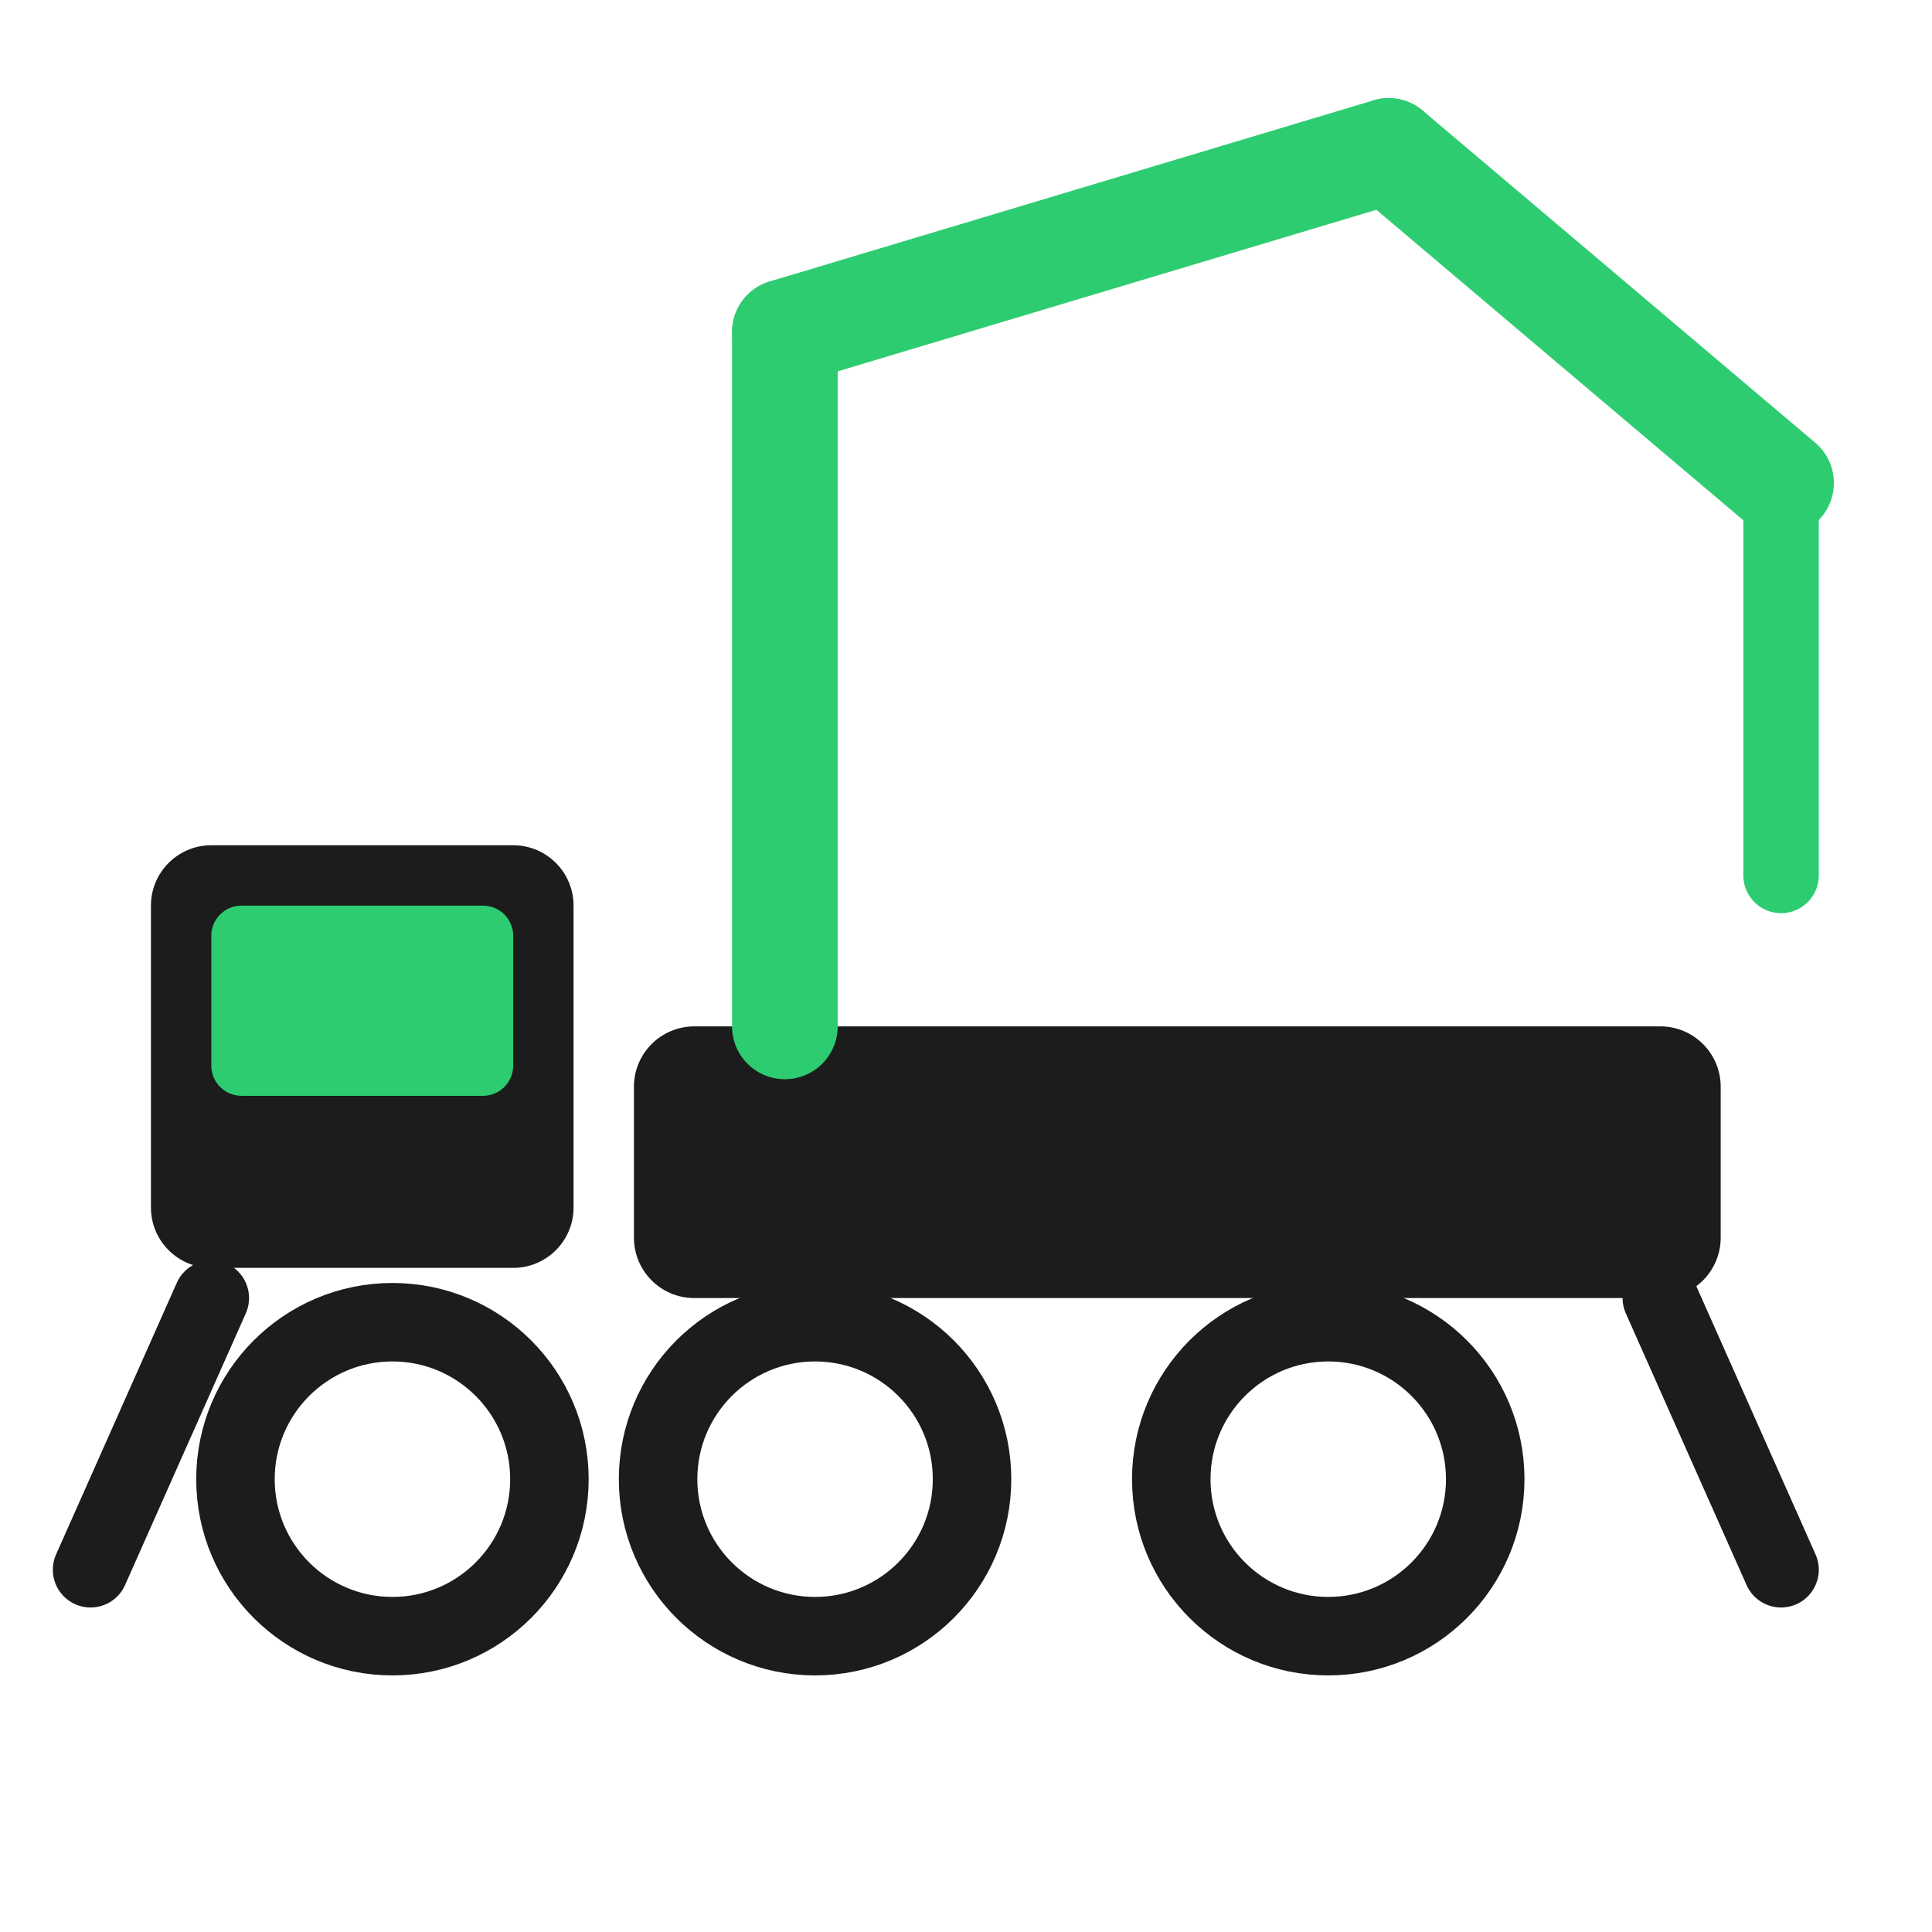
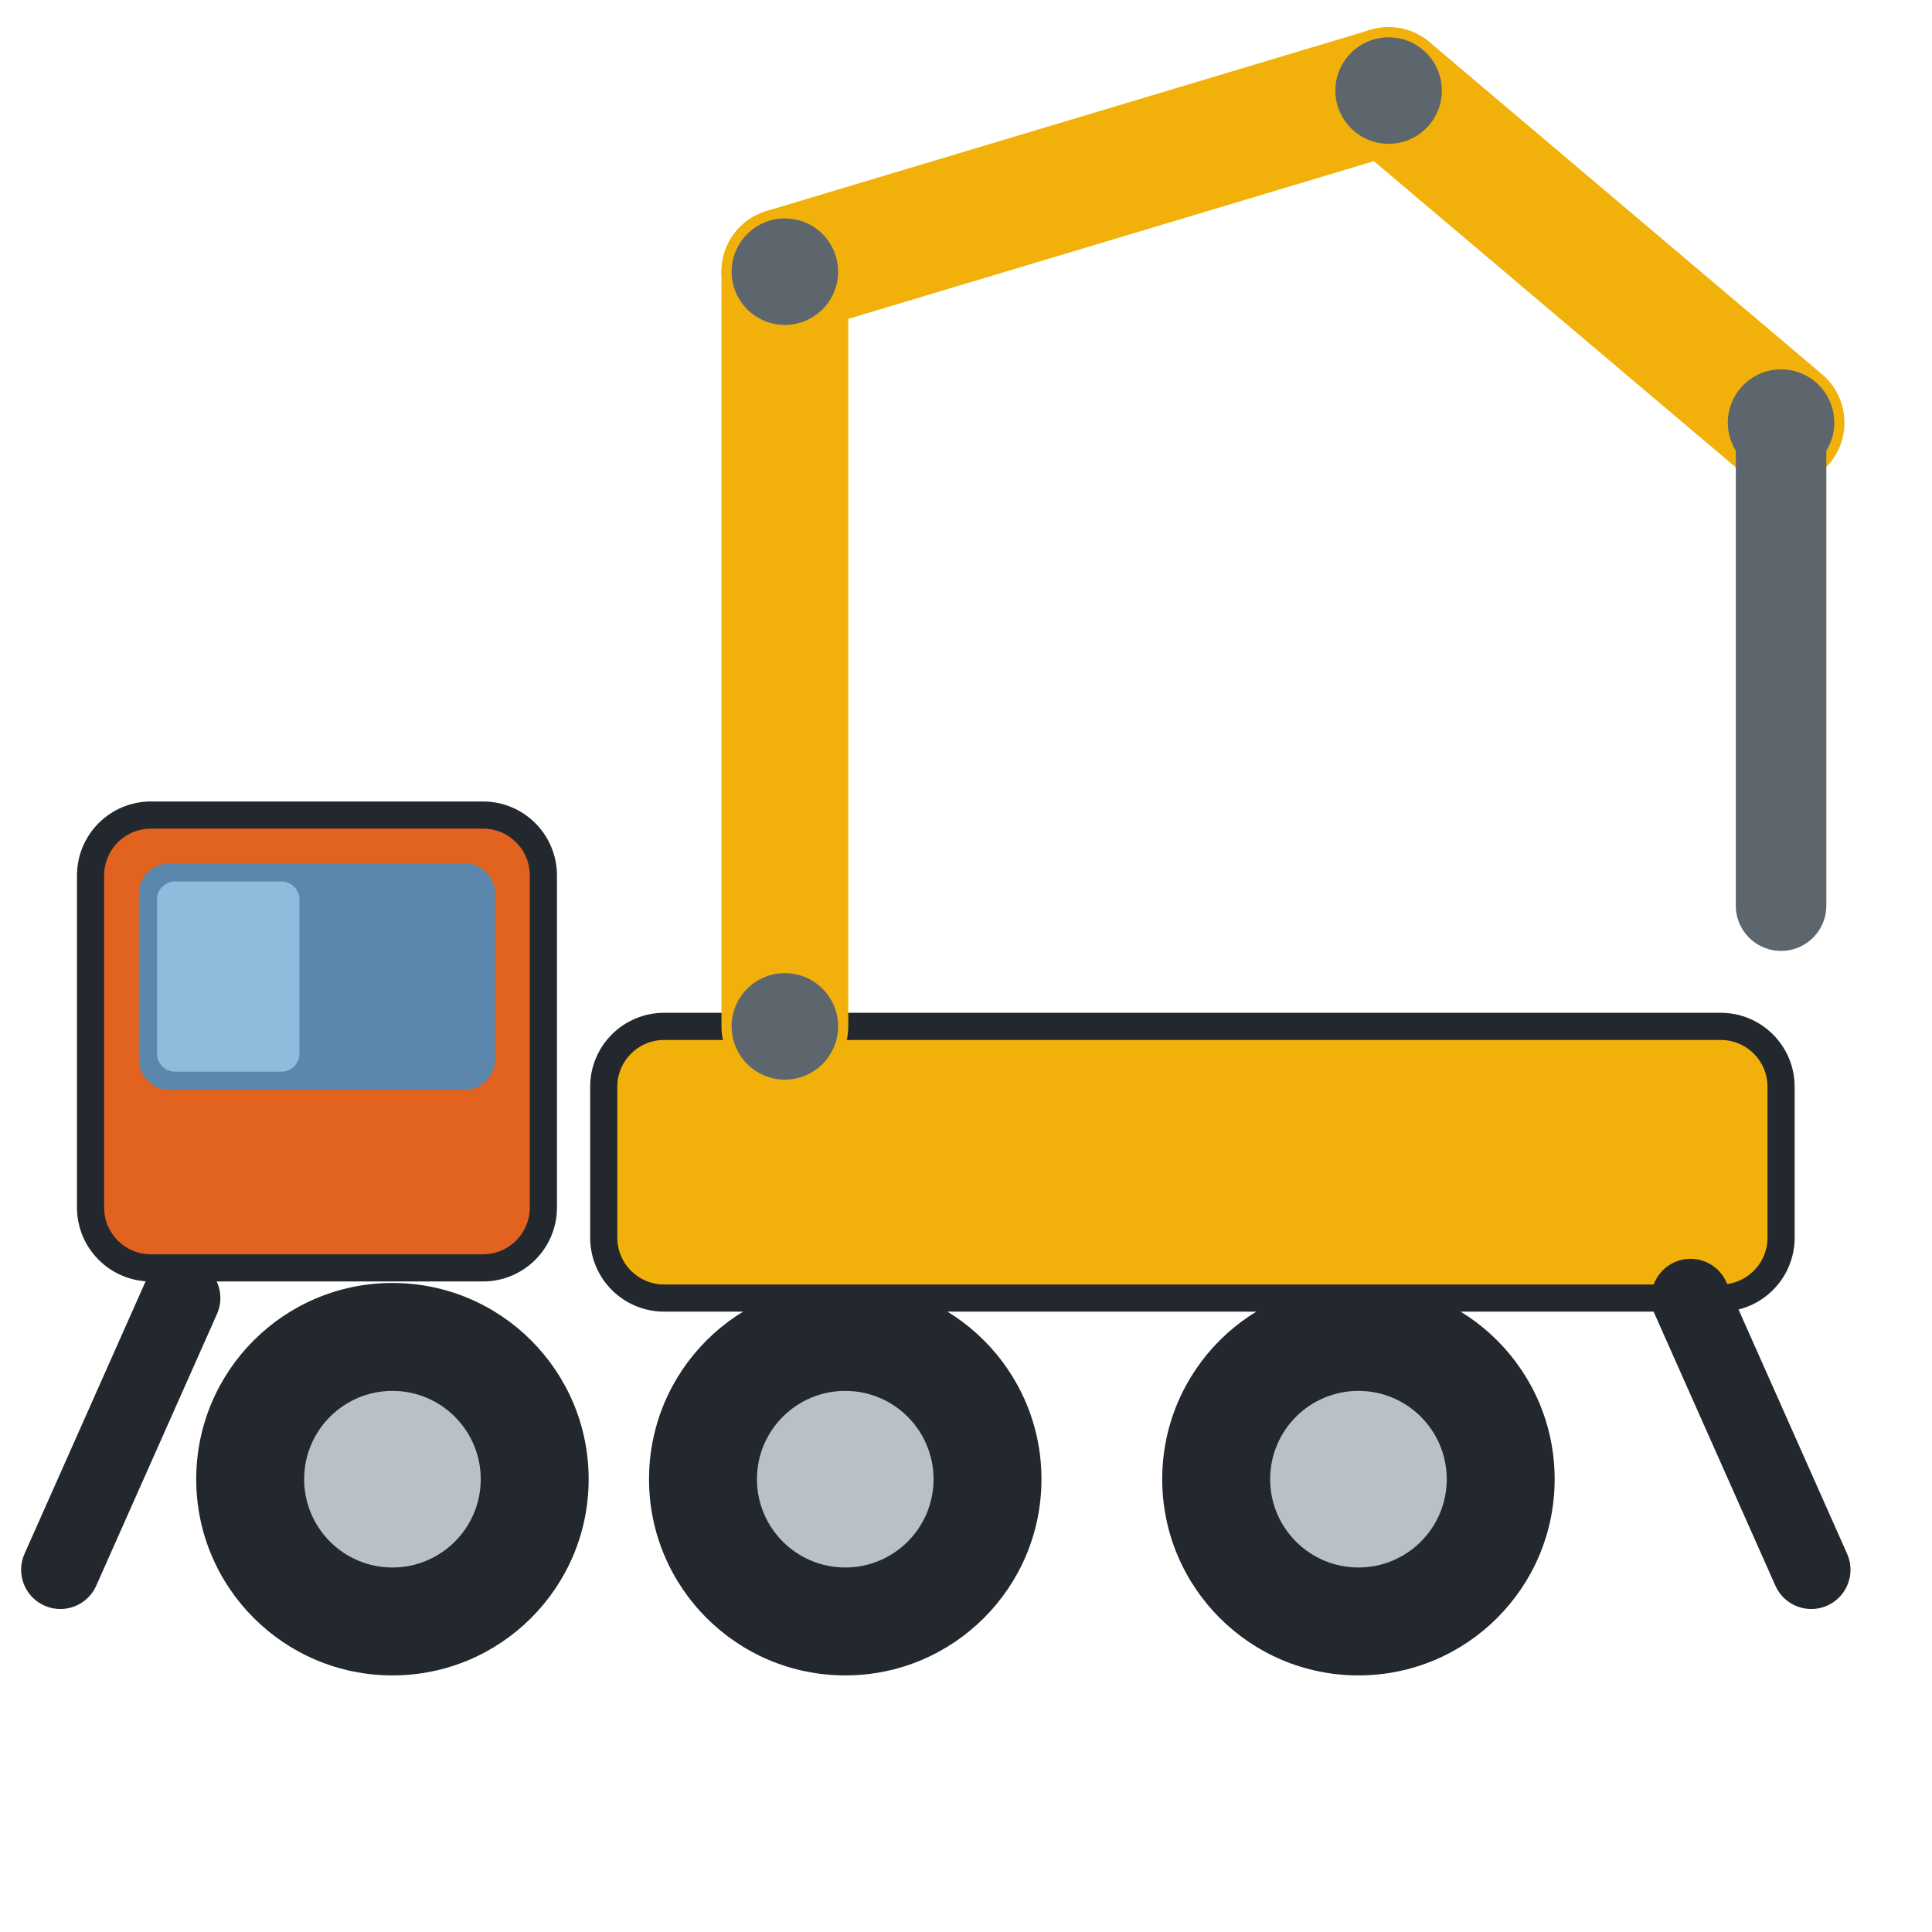
<svg xmlns="http://www.w3.org/2000/svg" viewBox="0 0 64 64">
-   <circle cx="13" cy="49" r="5.2" fill="none" stroke="#1C1C1C" stroke-width="2.6" />
-   <circle cx="27" cy="49" r="5.2" fill="none" stroke="#1C1C1C" stroke-width="2.6" />
-   <circle cx="44" cy="49" r="5.2" fill="none" stroke="#1C1C1C" stroke-width="2.6" />
-   <rect x="5" y="28" width="14" height="14" rx="2" fill="#1C1C1C" />
-   <rect x="7" y="30" width="10" height="6.3" rx="1" fill="#2ECC71" />
-   <rect x="21" y="34" width="36" height="9" rx="2" fill="#1C1C1C" />
-   <line x1="26" y1="34" x2="26" y2="11" stroke="#2ECC71" stroke-width="3.5" stroke-linecap="round" />
-   <line x1="26" y1="11" x2="46" y2="5" stroke="#2ECC71" stroke-width="3.5" stroke-linecap="round" />
-   <line x1="46" y1="5" x2="59" y2="16" stroke="#2ECC71" stroke-width="3.5" stroke-linecap="round" />
-   <line x1="59" y1="16" x2="59" y2="29" stroke="#2ECC71" stroke-width="2.5" stroke-linecap="round" />
-   <line x1="7" y1="43" x2="3" y2="52" stroke="#1C1C1C" stroke-width="2.5" stroke-linecap="round" />
-   <line x1="55" y1="43" x2="59" y2="52" stroke="#1C1C1C" stroke-width="2.5" stroke-linecap="round" />
+   <circle cx="13" cy="49" r="6.5" fill="#23282E" />
+   <circle cx="13" cy="49" r="2.925" fill="#B9C0C6" />
+   <circle cx="28" cy="49" r="6.5" fill="#23282E" />
+   <circle cx="28" cy="49" r="2.925" fill="#B9C0C6" />
+   <circle cx="45" cy="49" r="6.5" fill="#23282E" />
+   <circle cx="45" cy="49" r="2.925" fill="#B9C0C6" />
+   <rect x="3" y="27" width="15" height="15" rx="2" fill="#E2631F" stroke="#23282E" stroke-width="0.9" />
+   <rect x="4.6" y="28.6" width="11.8" height="7.5" rx="1" fill="#5B87AD" />
+   <rect x="5.2" y="29.2" width="4.72" height="6.3" rx="0.6" fill="#8FBCDC" />
+   <rect x="20" y="34" width="39" height="9" rx="2" fill="#F2B10A" stroke="#23282E" stroke-width="0.9" />
+   <line x1="26" y1="34" x2="26" y2="9" stroke="#F2B10A" stroke-width="4.2" stroke-linecap="round" />
+   <line x1="26" y1="9" x2="46" y2="3" stroke="#F2B10A" stroke-width="4.2" stroke-linecap="round" />
+   <line x1="46" y1="3" x2="59" y2="14" stroke="#F2B10A" stroke-width="4.2" stroke-linecap="round" />
+   <circle cx="26" cy="34" r="1.764" fill="#5E666D" />
+   <circle cx="26" cy="9" r="1.764" fill="#5E666D" />
+   <circle cx="46" cy="3" r="1.764" fill="#5E666D" />
+   <circle cx="59" cy="14" r="1.764" fill="#5E666D" />
+   <line x1="59" y1="14" x2="59" y2="30" stroke="#5E666D" stroke-width="3" stroke-linecap="round" />
+   <line x1="6" y1="43" x2="2" y2="52" stroke="#23282E" stroke-width="2.6" stroke-linecap="round" />
+   <line x1="56" y1="43" x2="60" y2="52" stroke="#23282E" stroke-width="2.6" stroke-linecap="round" />
</svg>
